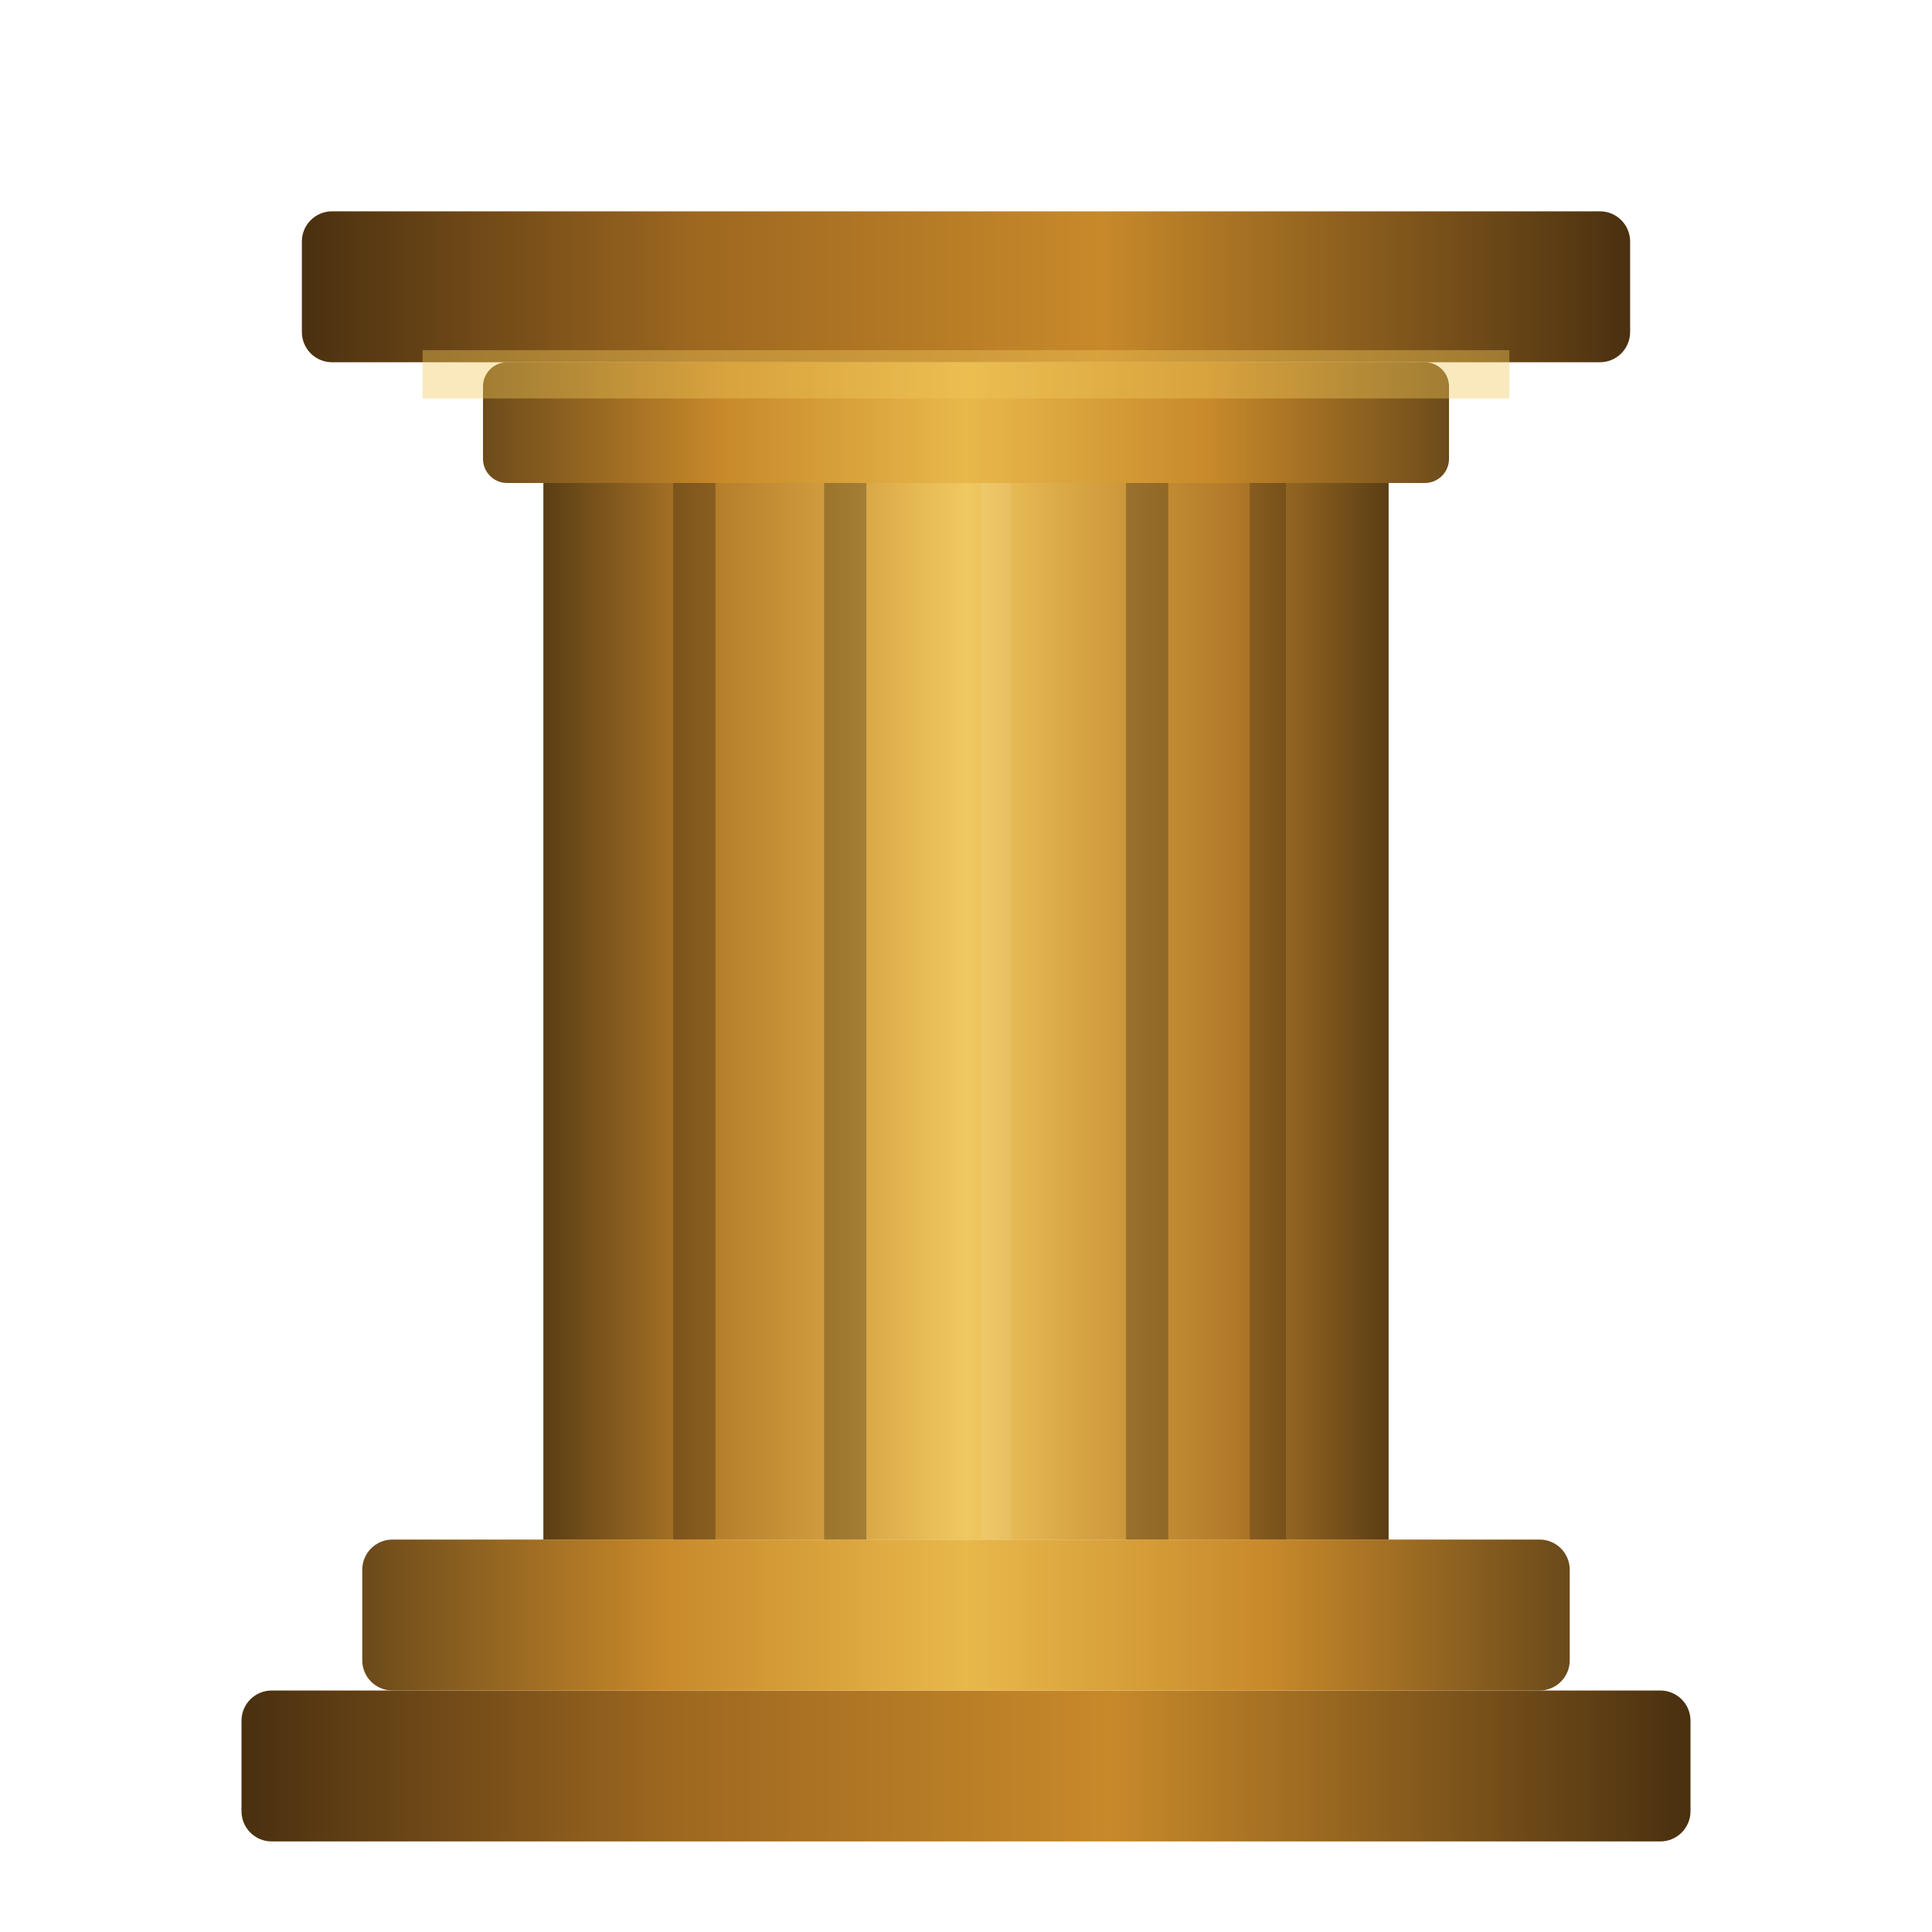
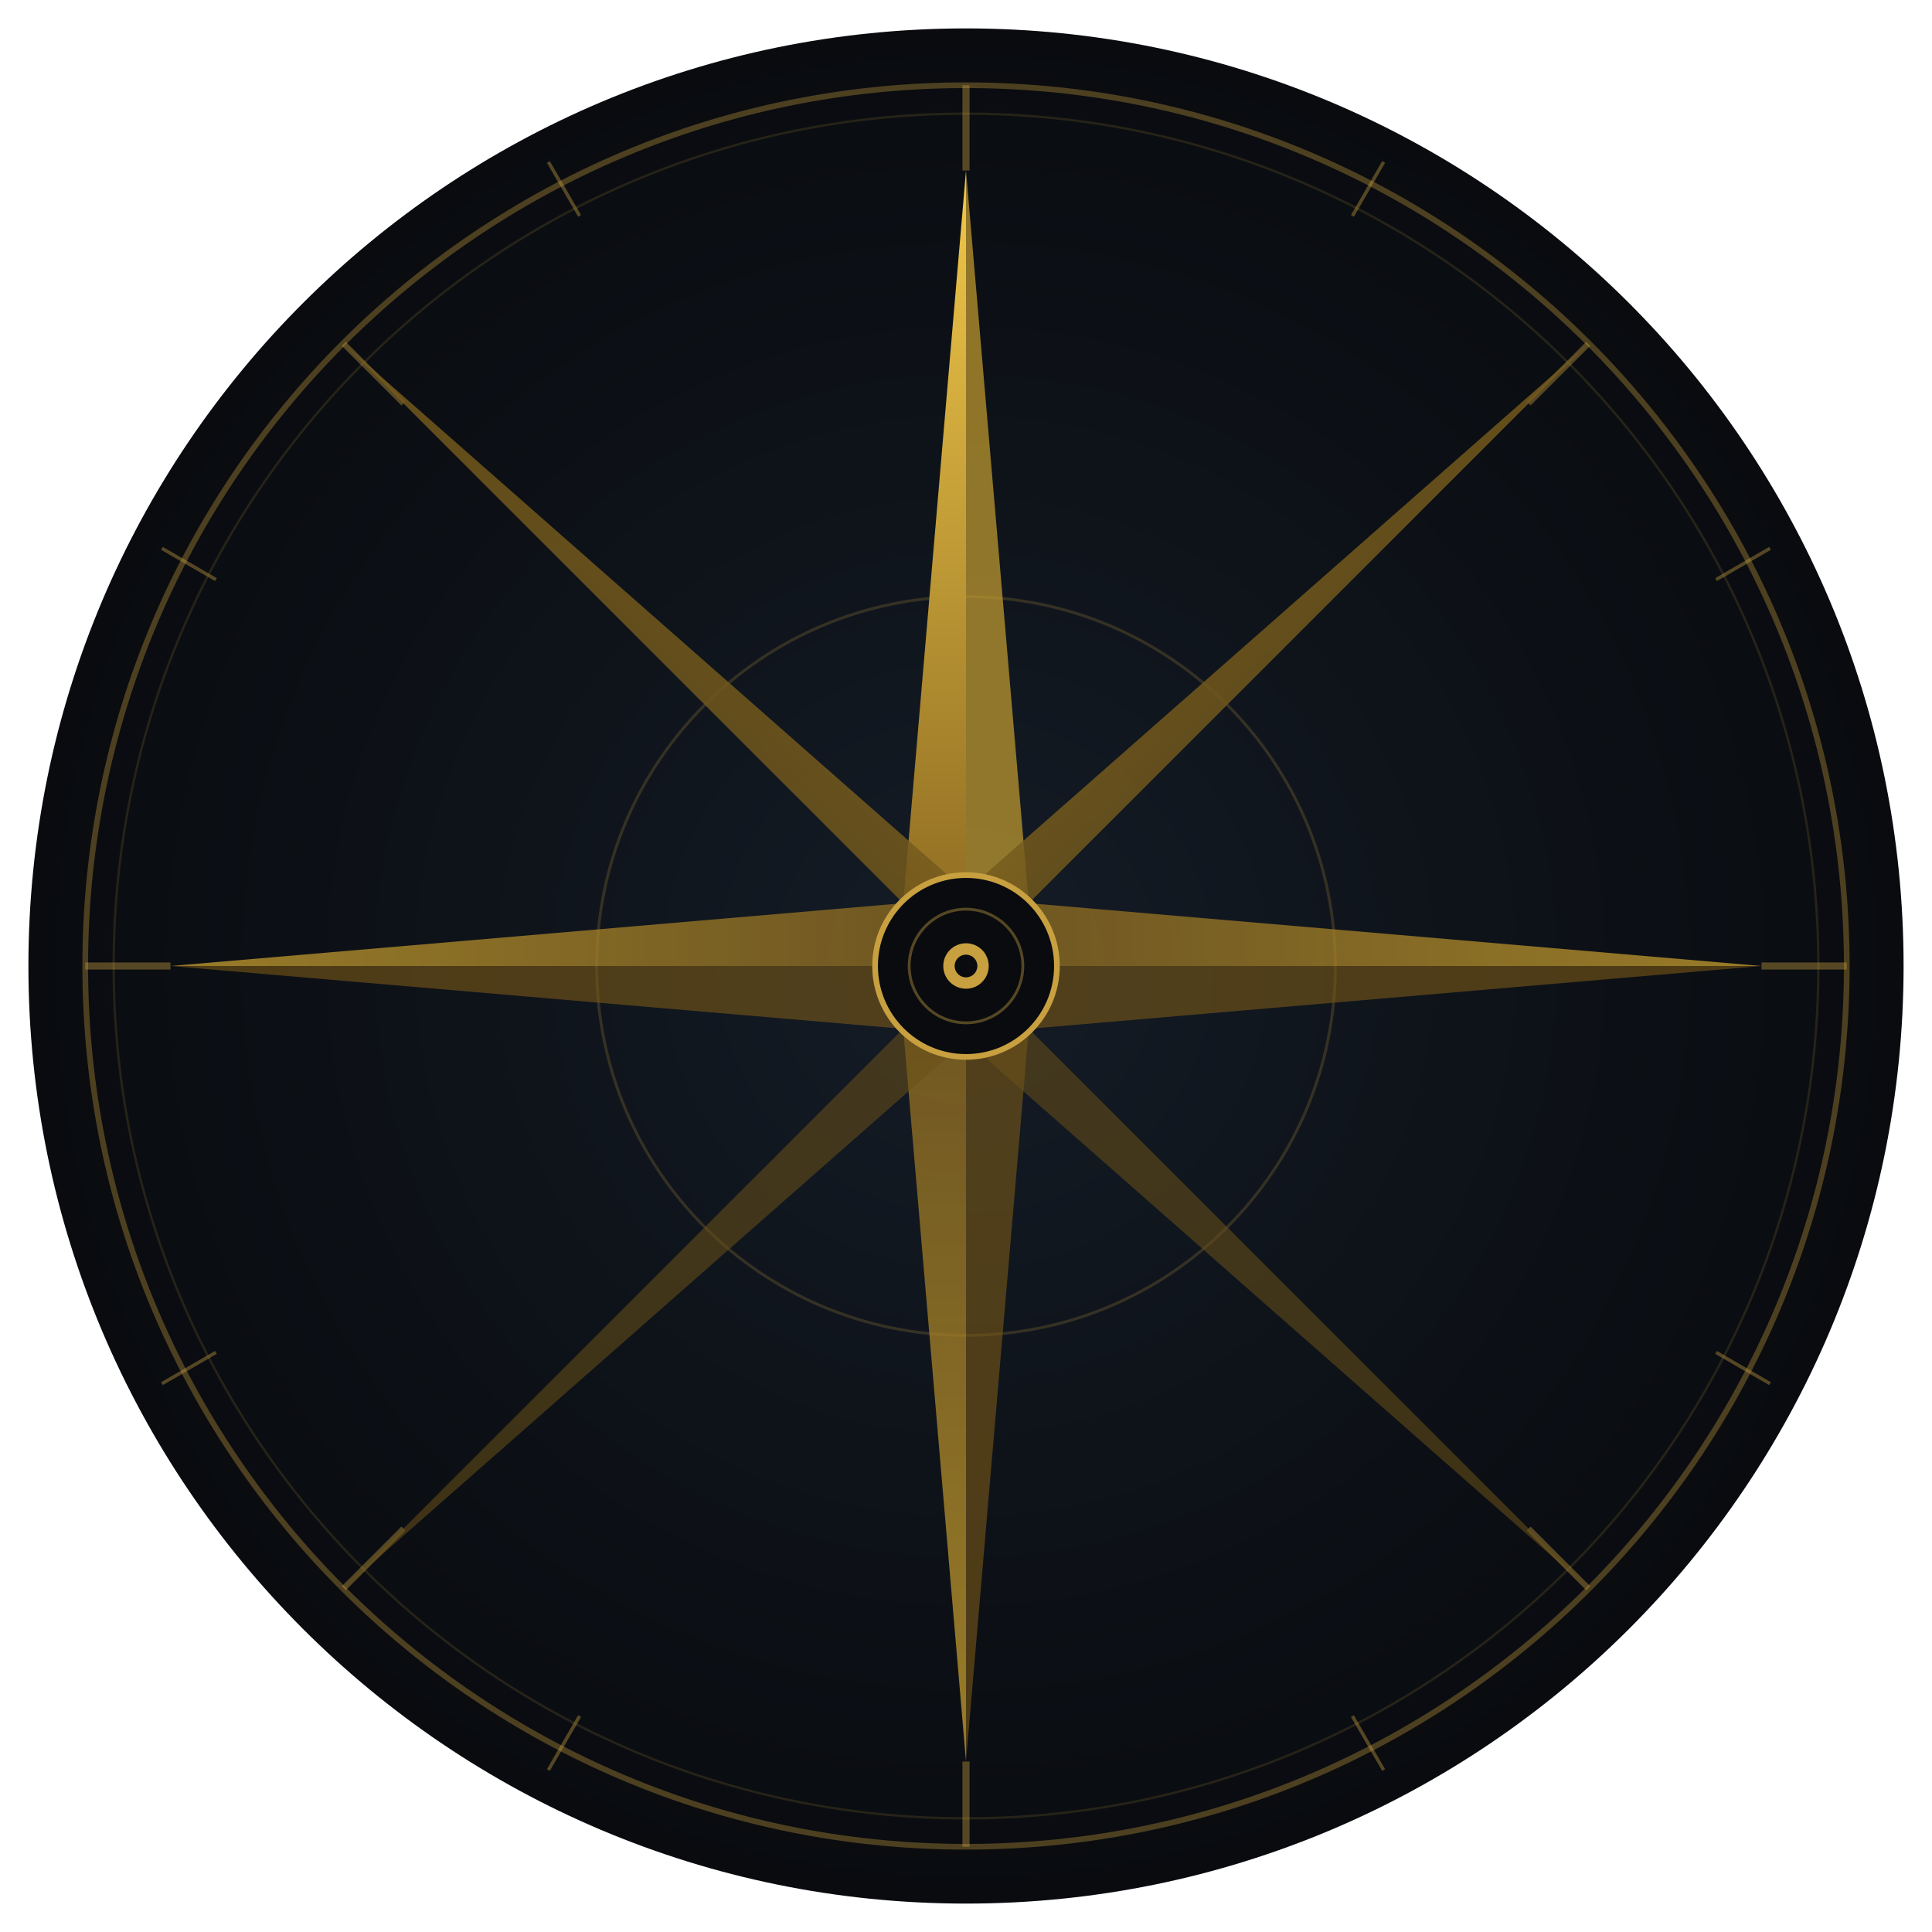
- <svg xmlns="http://www.w3.org/2000/svg" viewBox="0 0 32 32" fill="none">
+ <svg xmlns="http://www.w3.org/2000/svg" width="100%" viewBox="0 0 680 680">
  <defs>
-     <linearGradient id="bronze" x1="0%" y1="0%" x2="100%" y2="0%">
-       <stop offset="0%" stop-color="#6b4a1a" />
-       <stop offset="25%" stop-color="#c8892a" />
-       <stop offset="50%" stop-color="#e8b84b" />
-       <stop offset="75%" stop-color="#c8892a" />
-       <stop offset="100%" stop-color="#6b4a1a" />
+     <radialGradient id="bg" cx="50%" cy="50%" r="50%">
+       <stop offset="0%" stop-color="#141c26" />
+       <stop offset="100%" stop-color="#090b0f" />
+     </radialGradient>
+     <linearGradient id="goldN" x1="0.5" y1="1" x2="0.5" y2="0">
+       <stop offset="0%" stop-color="#8a6820" />
+       <stop offset="100%" stop-color="#f0c84a" />
    </linearGradient>
-     <linearGradient id="bronze-dark" x1="0%" y1="0%" x2="100%" y2="0%">
-       <stop offset="0%" stop-color="#4a3010" />
-       <stop offset="30%" stop-color="#9e6820" />
-       <stop offset="60%" stop-color="#c8892a" />
-       <stop offset="100%" stop-color="#4a3010" />
+     <linearGradient id="goldS" x1="0.5" y1="0" x2="0.5" y2="1">
+       <stop offset="0%" stop-color="#8a6820" />
+       <stop offset="100%" stop-color="#c8a030" />
    </linearGradient>
-     <linearGradient id="shaft" x1="0%" y1="0%" x2="100%" y2="0%">
-       <stop offset="0%" stop-color="#5a3e14" />
-       <stop offset="18%" stop-color="#b07828" />
-       <stop offset="35%" stop-color="#d4a040" />
-       <stop offset="50%" stop-color="#f0c860" />
-       <stop offset="65%" stop-color="#d4a040" />
-       <stop offset="82%" stop-color="#b07828" />
-       <stop offset="100%" stop-color="#5a3e14" />
+     <linearGradient id="goldE" x1="0" y1="0.5" x2="1" y2="0.5">
+       <stop offset="0%" stop-color="#8a6820" />
+       <stop offset="100%" stop-color="#c8a030" />
+     </linearGradient>
+     <linearGradient id="goldW" x1="1" y1="0.5" x2="0" y2="0.5">
+       <stop offset="0%" stop-color="#8a6820" />
+       <stop offset="100%" stop-color="#c8a030" />
+     </linearGradient>
+     <linearGradient id="diagNE" x1="1" y1="1" x2="0" y2="0">
+       <stop offset="0%" stop-color="#4a3810" />
+       <stop offset="100%" stop-color="#9a7828" />
+     </linearGradient>
+     <linearGradient id="diagNW" x1="0" y1="1" x2="1" y2="0">
+       <stop offset="0%" stop-color="#4a3810" />
+       <stop offset="100%" stop-color="#9a7828" />
+     </linearGradient>
+     <linearGradient id="diagSE" x1="0" y1="0" x2="1" y2="1">
+       <stop offset="0%" stop-color="#4a3810" />
+       <stop offset="100%" stop-color="#9a7828" />
+     </linearGradient>
+     <linearGradient id="diagSW" x1="1" y1="0" x2="0" y2="1">
+       <stop offset="0%" stop-color="#4a3810" />
+       <stop offset="100%" stop-color="#9a7828" />
    </linearGradient>
  </defs>
-   <rect x="4" y="28" width="24" height="2.5" rx="0.5" fill="url(#bronze-dark)" />
-   <rect x="6" y="25.5" width="20" height="2.5" rx="0.5" fill="url(#bronze)" />
-   <rect x="9" y="8" width="14" height="17.5" fill="url(#shaft)" />
-   <line x1="11.5" y1="8" x2="11.5" y2="25.5" stroke="rgba(0,0,0,0.25)" stroke-width="0.7" />
-   <line x1="14" y1="8" x2="14" y2="25.5" stroke="rgba(0,0,0,0.25)" stroke-width="0.7" />
-   <line x1="16.5" y1="8" x2="16.5" y2="25.5" stroke="rgba(255,255,255,0.08)" stroke-width="0.5" />
-   <line x1="19" y1="8" x2="19" y2="25.5" stroke="rgba(0,0,0,0.25)" stroke-width="0.7" />
-   <line x1="21" y1="8" x2="21" y2="25.5" stroke="rgba(0,0,0,0.2)" stroke-width="0.6" />
-   <rect x="8" y="6" width="16" height="2" rx="0.4" fill="url(#bronze)" />
-   <rect x="5" y="3.5" width="22" height="2.5" rx="0.5" fill="url(#bronze-dark)" />
-   <rect x="7" y="5.8" width="18" height="0.8" fill="rgba(240,200,90,0.4)" />
+   <circle cx="340" cy="340" r="330" fill="url(#bg)" style="stroke:none;color:rgb(255, 255, 255);stroke-width:1px;stroke-linecap:butt;stroke-linejoin:miter;opacity:1;font-family:&quot;Anthropic Sans&quot;, -apple-system, &quot;system-ui&quot;, &quot;Segoe UI&quot;, sans-serif;font-size:16px;font-weight:400;text-anchor:start;dominant-baseline:auto" />
+   <circle cx="340" cy="340" r="310" fill="none" stroke="#c8a040" stroke-width="2" opacity="0.35" style="fill:none;stroke:rgb(200, 160, 64);color:rgb(255, 255, 255);stroke-width:2px;stroke-linecap:butt;stroke-linejoin:miter;opacity:0.35;font-family:&quot;Anthropic Sans&quot;, -apple-system, &quot;system-ui&quot;, &quot;Segoe UI&quot;, sans-serif;font-size:16px;font-weight:400;text-anchor:start;dominant-baseline:auto" />
+   <circle cx="340" cy="340" r="300" fill="none" stroke="#c8a040" stroke-width="0.8" opacity="0.15" style="fill:none;stroke:rgb(200, 160, 64);color:rgb(255, 255, 255);stroke-width:0.8px;stroke-linecap:butt;stroke-linejoin:miter;opacity:0.15;font-family:&quot;Anthropic Sans&quot;, -apple-system, &quot;system-ui&quot;, &quot;Segoe UI&quot;, sans-serif;font-size:16px;font-weight:400;text-anchor:start;dominant-baseline:auto" />
+   <g stroke="#c8a040" opacity="0.4" style="fill:rgb(0, 0, 0);stroke:rgb(200, 160, 64);color:rgb(255, 255, 255);stroke-width:1px;stroke-linecap:butt;stroke-linejoin:miter;opacity:0.4;font-family:&quot;Anthropic Sans&quot;, -apple-system, &quot;system-ui&quot;, &quot;Segoe UI&quot;, sans-serif;font-size:16px;font-weight:400;text-anchor:start;dominant-baseline:auto">
+     <line x1="340" y1="30" x2="340" y2="60" stroke-width="2.5" style="fill:rgb(0, 0, 0);stroke:rgb(200, 160, 64);color:rgb(255, 255, 255);stroke-width:2.5px;stroke-linecap:butt;stroke-linejoin:miter;opacity:1;font-family:&quot;Anthropic Sans&quot;, -apple-system, &quot;system-ui&quot;, &quot;Segoe UI&quot;, sans-serif;font-size:16px;font-weight:400;text-anchor:start;dominant-baseline:auto" />
+     <line x1="340" y1="620" x2="340" y2="650" stroke-width="2.5" style="fill:rgb(0, 0, 0);stroke:rgb(200, 160, 64);color:rgb(255, 255, 255);stroke-width:2.5px;stroke-linecap:butt;stroke-linejoin:miter;opacity:1;font-family:&quot;Anthropic Sans&quot;, -apple-system, &quot;system-ui&quot;, &quot;Segoe UI&quot;, sans-serif;font-size:16px;font-weight:400;text-anchor:start;dominant-baseline:auto" />
+     <line x1="30" y1="340" x2="60" y2="340" stroke-width="2.5" style="fill:rgb(0, 0, 0);stroke:rgb(200, 160, 64);color:rgb(255, 255, 255);stroke-width:2.5px;stroke-linecap:butt;stroke-linejoin:miter;opacity:1;font-family:&quot;Anthropic Sans&quot;, -apple-system, &quot;system-ui&quot;, &quot;Segoe UI&quot;, sans-serif;font-size:16px;font-weight:400;text-anchor:start;dominant-baseline:auto" />
+     <line x1="620" y1="340" x2="650" y2="340" stroke-width="2.5" style="fill:rgb(0, 0, 0);stroke:rgb(200, 160, 64);color:rgb(255, 255, 255);stroke-width:2.5px;stroke-linecap:butt;stroke-linejoin:miter;opacity:1;font-family:&quot;Anthropic Sans&quot;, -apple-system, &quot;system-ui&quot;, &quot;Segoe UI&quot;, sans-serif;font-size:16px;font-weight:400;text-anchor:start;dominant-baseline:auto" />
+     <line x1="559" y1="121" x2="538" y2="142" stroke-width="2" style="fill:rgb(0, 0, 0);stroke:rgb(200, 160, 64);color:rgb(255, 255, 255);stroke-width:2px;stroke-linecap:butt;stroke-linejoin:miter;opacity:1;font-family:&quot;Anthropic Sans&quot;, -apple-system, &quot;system-ui&quot;, &quot;Segoe UI&quot;, sans-serif;font-size:16px;font-weight:400;text-anchor:start;dominant-baseline:auto" />
+     <line x1="121" y1="121" x2="142" y2="142" stroke-width="2" style="fill:rgb(0, 0, 0);stroke:rgb(200, 160, 64);color:rgb(255, 255, 255);stroke-width:2px;stroke-linecap:butt;stroke-linejoin:miter;opacity:1;font-family:&quot;Anthropic Sans&quot;, -apple-system, &quot;system-ui&quot;, &quot;Segoe UI&quot;, sans-serif;font-size:16px;font-weight:400;text-anchor:start;dominant-baseline:auto" />
+     <line x1="559" y1="559" x2="538" y2="538" stroke-width="2" style="fill:rgb(0, 0, 0);stroke:rgb(200, 160, 64);color:rgb(255, 255, 255);stroke-width:2px;stroke-linecap:butt;stroke-linejoin:miter;opacity:1;font-family:&quot;Anthropic Sans&quot;, -apple-system, &quot;system-ui&quot;, &quot;Segoe UI&quot;, sans-serif;font-size:16px;font-weight:400;text-anchor:start;dominant-baseline:auto" />
+     <line x1="121" y1="559" x2="142" y2="538" stroke-width="2" style="fill:rgb(0, 0, 0);stroke:rgb(200, 160, 64);color:rgb(255, 255, 255);stroke-width:2px;stroke-linecap:butt;stroke-linejoin:miter;opacity:1;font-family:&quot;Anthropic Sans&quot;, -apple-system, &quot;system-ui&quot;, &quot;Segoe UI&quot;, sans-serif;font-size:16px;font-weight:400;text-anchor:start;dominant-baseline:auto" />
+     <line x1="487" y1="57" x2="476" y2="76" stroke-width="1.2" style="fill:rgb(0, 0, 0);stroke:rgb(200, 160, 64);color:rgb(255, 255, 255);stroke-width:1.2px;stroke-linecap:butt;stroke-linejoin:miter;opacity:1;font-family:&quot;Anthropic Sans&quot;, -apple-system, &quot;system-ui&quot;, &quot;Segoe UI&quot;, sans-serif;font-size:16px;font-weight:400;text-anchor:start;dominant-baseline:auto" />
+     <line x1="623" y1="193" x2="604" y2="204" stroke-width="1.2" style="fill:rgb(0, 0, 0);stroke:rgb(200, 160, 64);color:rgb(255, 255, 255);stroke-width:1.2px;stroke-linecap:butt;stroke-linejoin:miter;opacity:1;font-family:&quot;Anthropic Sans&quot;, -apple-system, &quot;system-ui&quot;, &quot;Segoe UI&quot;, sans-serif;font-size:16px;font-weight:400;text-anchor:start;dominant-baseline:auto" />
+     <line x1="623" y1="487" x2="604" y2="476" stroke-width="1.2" style="fill:rgb(0, 0, 0);stroke:rgb(200, 160, 64);color:rgb(255, 255, 255);stroke-width:1.2px;stroke-linecap:butt;stroke-linejoin:miter;opacity:1;font-family:&quot;Anthropic Sans&quot;, -apple-system, &quot;system-ui&quot;, &quot;Segoe UI&quot;, sans-serif;font-size:16px;font-weight:400;text-anchor:start;dominant-baseline:auto" />
+     <line x1="487" y1="623" x2="476" y2="604" stroke-width="1.2" style="fill:rgb(0, 0, 0);stroke:rgb(200, 160, 64);color:rgb(255, 255, 255);stroke-width:1.2px;stroke-linecap:butt;stroke-linejoin:miter;opacity:1;font-family:&quot;Anthropic Sans&quot;, -apple-system, &quot;system-ui&quot;, &quot;Segoe UI&quot;, sans-serif;font-size:16px;font-weight:400;text-anchor:start;dominant-baseline:auto" />
+     <line x1="193" y1="57" x2="204" y2="76" stroke-width="1.2" style="fill:rgb(0, 0, 0);stroke:rgb(200, 160, 64);color:rgb(255, 255, 255);stroke-width:1.2px;stroke-linecap:butt;stroke-linejoin:miter;opacity:1;font-family:&quot;Anthropic Sans&quot;, -apple-system, &quot;system-ui&quot;, &quot;Segoe UI&quot;, sans-serif;font-size:16px;font-weight:400;text-anchor:start;dominant-baseline:auto" />
+     <line x1="57" y1="193" x2="76" y2="204" stroke-width="1.2" style="fill:rgb(0, 0, 0);stroke:rgb(200, 160, 64);color:rgb(255, 255, 255);stroke-width:1.2px;stroke-linecap:butt;stroke-linejoin:miter;opacity:1;font-family:&quot;Anthropic Sans&quot;, -apple-system, &quot;system-ui&quot;, &quot;Segoe UI&quot;, sans-serif;font-size:16px;font-weight:400;text-anchor:start;dominant-baseline:auto" />
+     <line x1="57" y1="487" x2="76" y2="476" stroke-width="1.2" style="fill:rgb(0, 0, 0);stroke:rgb(200, 160, 64);color:rgb(255, 255, 255);stroke-width:1.2px;stroke-linecap:butt;stroke-linejoin:miter;opacity:1;font-family:&quot;Anthropic Sans&quot;, -apple-system, &quot;system-ui&quot;, &quot;Segoe UI&quot;, sans-serif;font-size:16px;font-weight:400;text-anchor:start;dominant-baseline:auto" />
+     <line x1="193" y1="623" x2="204" y2="604" stroke-width="1.2" style="fill:rgb(0, 0, 0);stroke:rgb(200, 160, 64);color:rgb(255, 255, 255);stroke-width:1.2px;stroke-linecap:butt;stroke-linejoin:miter;opacity:1;font-family:&quot;Anthropic Sans&quot;, -apple-system, &quot;system-ui&quot;, &quot;Segoe UI&quot;, sans-serif;font-size:16px;font-weight:400;text-anchor:start;dominant-baseline:auto" />
+   </g>
+   <circle cx="340" cy="340" r="130" fill="none" stroke="#c8a040" stroke-width="1" opacity="0.2" style="fill:none;stroke:rgb(200, 160, 64);color:rgb(255, 255, 255);stroke-width:1px;stroke-linecap:butt;stroke-linejoin:miter;opacity:0.2;font-family:&quot;Anthropic Sans&quot;, -apple-system, &quot;system-ui&quot;, &quot;Segoe UI&quot;, sans-serif;font-size:16px;font-weight:400;text-anchor:start;dominant-baseline:auto" />
+   <path d="M340 340 L316 340 L340 60 Z" fill="url(#goldN)" style="stroke:none;color:rgb(255, 255, 255);stroke-width:1px;stroke-linecap:butt;stroke-linejoin:miter;opacity:1;font-family:&quot;Anthropic Sans&quot;, -apple-system, &quot;system-ui&quot;, &quot;Segoe UI&quot;, sans-serif;font-size:16px;font-weight:400;text-anchor:start;dominant-baseline:auto" />
+   <path d="M340 340 L364 340 L340 60 Z" fill="#c8a030" opacity="0.7" style="fill:rgb(200, 160, 48);stroke:none;color:rgb(255, 255, 255);stroke-width:1px;stroke-linecap:butt;stroke-linejoin:miter;opacity:0.7;font-family:&quot;Anthropic Sans&quot;, -apple-system, &quot;system-ui&quot;, &quot;Segoe UI&quot;, sans-serif;font-size:16px;font-weight:400;text-anchor:start;dominant-baseline:auto" />
+   <path d="M340 340 L316 340 L340 620 Z" fill="url(#goldS)" opacity="0.75" style="stroke:none;color:rgb(255, 255, 255);stroke-width:1px;stroke-linecap:butt;stroke-linejoin:miter;opacity:0.75;font-family:&quot;Anthropic Sans&quot;, -apple-system, &quot;system-ui&quot;, &quot;Segoe UI&quot;, sans-serif;font-size:16px;font-weight:400;text-anchor:start;dominant-baseline:auto" />
+   <path d="M340 340 L364 340 L340 620 Z" fill="#7a5818" opacity="0.6" style="fill:rgb(122, 88, 24);stroke:none;color:rgb(255, 255, 255);stroke-width:1px;stroke-linecap:butt;stroke-linejoin:miter;opacity:0.6;font-family:&quot;Anthropic Sans&quot;, -apple-system, &quot;system-ui&quot;, &quot;Segoe UI&quot;, sans-serif;font-size:16px;font-weight:400;text-anchor:start;dominant-baseline:auto" />
+   <path d="M340 340 L340 316 L620 340 Z" fill="url(#goldE)" opacity="0.75" style="stroke:none;color:rgb(255, 255, 255);stroke-width:1px;stroke-linecap:butt;stroke-linejoin:miter;opacity:0.75;font-family:&quot;Anthropic Sans&quot;, -apple-system, &quot;system-ui&quot;, &quot;Segoe UI&quot;, sans-serif;font-size:16px;font-weight:400;text-anchor:start;dominant-baseline:auto" />
+   <path d="M340 340 L340 364 L620 340 Z" fill="#7a5818" opacity="0.6" style="fill:rgb(122, 88, 24);stroke:none;color:rgb(255, 255, 255);stroke-width:1px;stroke-linecap:butt;stroke-linejoin:miter;opacity:0.6;font-family:&quot;Anthropic Sans&quot;, -apple-system, &quot;system-ui&quot;, &quot;Segoe UI&quot;, sans-serif;font-size:16px;font-weight:400;text-anchor:start;dominant-baseline:auto" />
+   <path d="M340 340 L340 316 L60 340 Z" fill="url(#goldW)" opacity="0.75" style="stroke:none;color:rgb(255, 255, 255);stroke-width:1px;stroke-linecap:butt;stroke-linejoin:miter;opacity:0.75;font-family:&quot;Anthropic Sans&quot;, -apple-system, &quot;system-ui&quot;, &quot;Segoe UI&quot;, sans-serif;font-size:16px;font-weight:400;text-anchor:start;dominant-baseline:auto" />
+   <path d="M340 340 L340 364 L60 340 Z" fill="#7a5818" opacity="0.6" style="fill:rgb(122, 88, 24);stroke:none;color:rgb(255, 255, 255);stroke-width:1px;stroke-linecap:butt;stroke-linejoin:miter;opacity:0.6;font-family:&quot;Anthropic Sans&quot;, -apple-system, &quot;system-ui&quot;, &quot;Segoe UI&quot;, sans-serif;font-size:16px;font-weight:400;text-anchor:start;dominant-baseline:auto" />
+   <path d="M340 340 L326 326 L559 121 Z" fill="url(#diagNE)" opacity="0.85" style="stroke:none;color:rgb(255, 255, 255);stroke-width:1px;stroke-linecap:butt;stroke-linejoin:miter;opacity:0.85;font-family:&quot;Anthropic Sans&quot;, -apple-system, &quot;system-ui&quot;, &quot;Segoe UI&quot;, sans-serif;font-size:16px;font-weight:400;text-anchor:start;dominant-baseline:auto" />
+   <path d="M340 340 L354 326 L559 121 Z" fill="#6a5018" opacity="0.55" style="fill:rgb(106, 80, 24);stroke:none;color:rgb(255, 255, 255);stroke-width:1px;stroke-linecap:butt;stroke-linejoin:miter;opacity:0.55;font-family:&quot;Anthropic Sans&quot;, -apple-system, &quot;system-ui&quot;, &quot;Segoe UI&quot;, sans-serif;font-size:16px;font-weight:400;text-anchor:start;dominant-baseline:auto" />
+   <path d="M340 340 L326 326 L121 121 Z" fill="#6a5018" opacity="0.55" style="fill:rgb(106, 80, 24);stroke:none;color:rgb(255, 255, 255);stroke-width:1px;stroke-linecap:butt;stroke-linejoin:miter;opacity:0.55;font-family:&quot;Anthropic Sans&quot;, -apple-system, &quot;system-ui&quot;, &quot;Segoe UI&quot;, sans-serif;font-size:16px;font-weight:400;text-anchor:start;dominant-baseline:auto" />
+   <path d="M340 340 L354 326 L121 121 Z" fill="url(#diagNW)" opacity="0.85" style="stroke:none;color:rgb(255, 255, 255);stroke-width:1px;stroke-linecap:butt;stroke-linejoin:miter;opacity:0.85;font-family:&quot;Anthropic Sans&quot;, -apple-system, &quot;system-ui&quot;, &quot;Segoe UI&quot;, sans-serif;font-size:16px;font-weight:400;text-anchor:start;dominant-baseline:auto" />
+   <path d="M340 340 L326 354 L559 559 Z" fill="#6a5018" opacity="0.55" style="fill:rgb(106, 80, 24);stroke:none;color:rgb(255, 255, 255);stroke-width:1px;stroke-linecap:butt;stroke-linejoin:miter;opacity:0.55;font-family:&quot;Anthropic Sans&quot;, -apple-system, &quot;system-ui&quot;, &quot;Segoe UI&quot;, sans-serif;font-size:16px;font-weight:400;text-anchor:start;dominant-baseline:auto" />
+   <path d="M340 340 L354 354 L559 559 Z" fill="url(#diagSE)" opacity="0.85" style="stroke:none;color:rgb(255, 255, 255);stroke-width:1px;stroke-linecap:butt;stroke-linejoin:miter;opacity:0.85;font-family:&quot;Anthropic Sans&quot;, -apple-system, &quot;system-ui&quot;, &quot;Segoe UI&quot;, sans-serif;font-size:16px;font-weight:400;text-anchor:start;dominant-baseline:auto" />
+   <path d="M340 340 L326 354 L121 559 Z" fill="url(#diagSW)" opacity="0.85" style="stroke:none;color:rgb(255, 255, 255);stroke-width:1px;stroke-linecap:butt;stroke-linejoin:miter;opacity:0.85;font-family:&quot;Anthropic Sans&quot;, -apple-system, &quot;system-ui&quot;, &quot;Segoe UI&quot;, sans-serif;font-size:16px;font-weight:400;text-anchor:start;dominant-baseline:auto" />
+   <path d="M340 340 L354 354 L121 559 Z" fill="#6a5018" opacity="0.55" style="fill:rgb(106, 80, 24);stroke:none;color:rgb(255, 255, 255);stroke-width:1px;stroke-linecap:butt;stroke-linejoin:miter;opacity:0.55;font-family:&quot;Anthropic Sans&quot;, -apple-system, &quot;system-ui&quot;, &quot;Segoe UI&quot;, sans-serif;font-size:16px;font-weight:400;text-anchor:start;dominant-baseline:auto" />
+   <circle cx="340" cy="340" r="32" fill="#090b0f" stroke="#c8a040" stroke-width="2" style="fill:rgb(9, 11, 15);stroke:rgb(200, 160, 64);color:rgb(255, 255, 255);stroke-width:2px;stroke-linecap:butt;stroke-linejoin:miter;opacity:1;font-family:&quot;Anthropic Sans&quot;, -apple-system, &quot;system-ui&quot;, &quot;Segoe UI&quot;, sans-serif;font-size:16px;font-weight:400;text-anchor:start;dominant-baseline:auto" />
+   <circle cx="340" cy="340" r="20" fill="none" stroke="#c8a040" stroke-width="1" opacity="0.4" style="fill:none;stroke:rgb(200, 160, 64);color:rgb(255, 255, 255);stroke-width:1px;stroke-linecap:butt;stroke-linejoin:miter;opacity:0.4;font-family:&quot;Anthropic Sans&quot;, -apple-system, &quot;system-ui&quot;, &quot;Segoe UI&quot;, sans-serif;font-size:16px;font-weight:400;text-anchor:start;dominant-baseline:auto" />
+   <circle cx="340" cy="340" r="8" fill="#c8a040" style="fill:rgb(200, 160, 64);stroke:none;color:rgb(255, 255, 255);stroke-width:1px;stroke-linecap:butt;stroke-linejoin:miter;opacity:1;font-family:&quot;Anthropic Sans&quot;, -apple-system, &quot;system-ui&quot;, &quot;Segoe UI&quot;, sans-serif;font-size:16px;font-weight:400;text-anchor:start;dominant-baseline:auto" />
+   <circle cx="340" cy="340" r="4" fill="#090b0f" style="fill:rgb(9, 11, 15);stroke:none;color:rgb(255, 255, 255);stroke-width:1px;stroke-linecap:butt;stroke-linejoin:miter;opacity:1;font-family:&quot;Anthropic Sans&quot;, -apple-system, &quot;system-ui&quot;, &quot;Segoe UI&quot;, sans-serif;font-size:16px;font-weight:400;text-anchor:start;dominant-baseline:auto" />
</svg>
